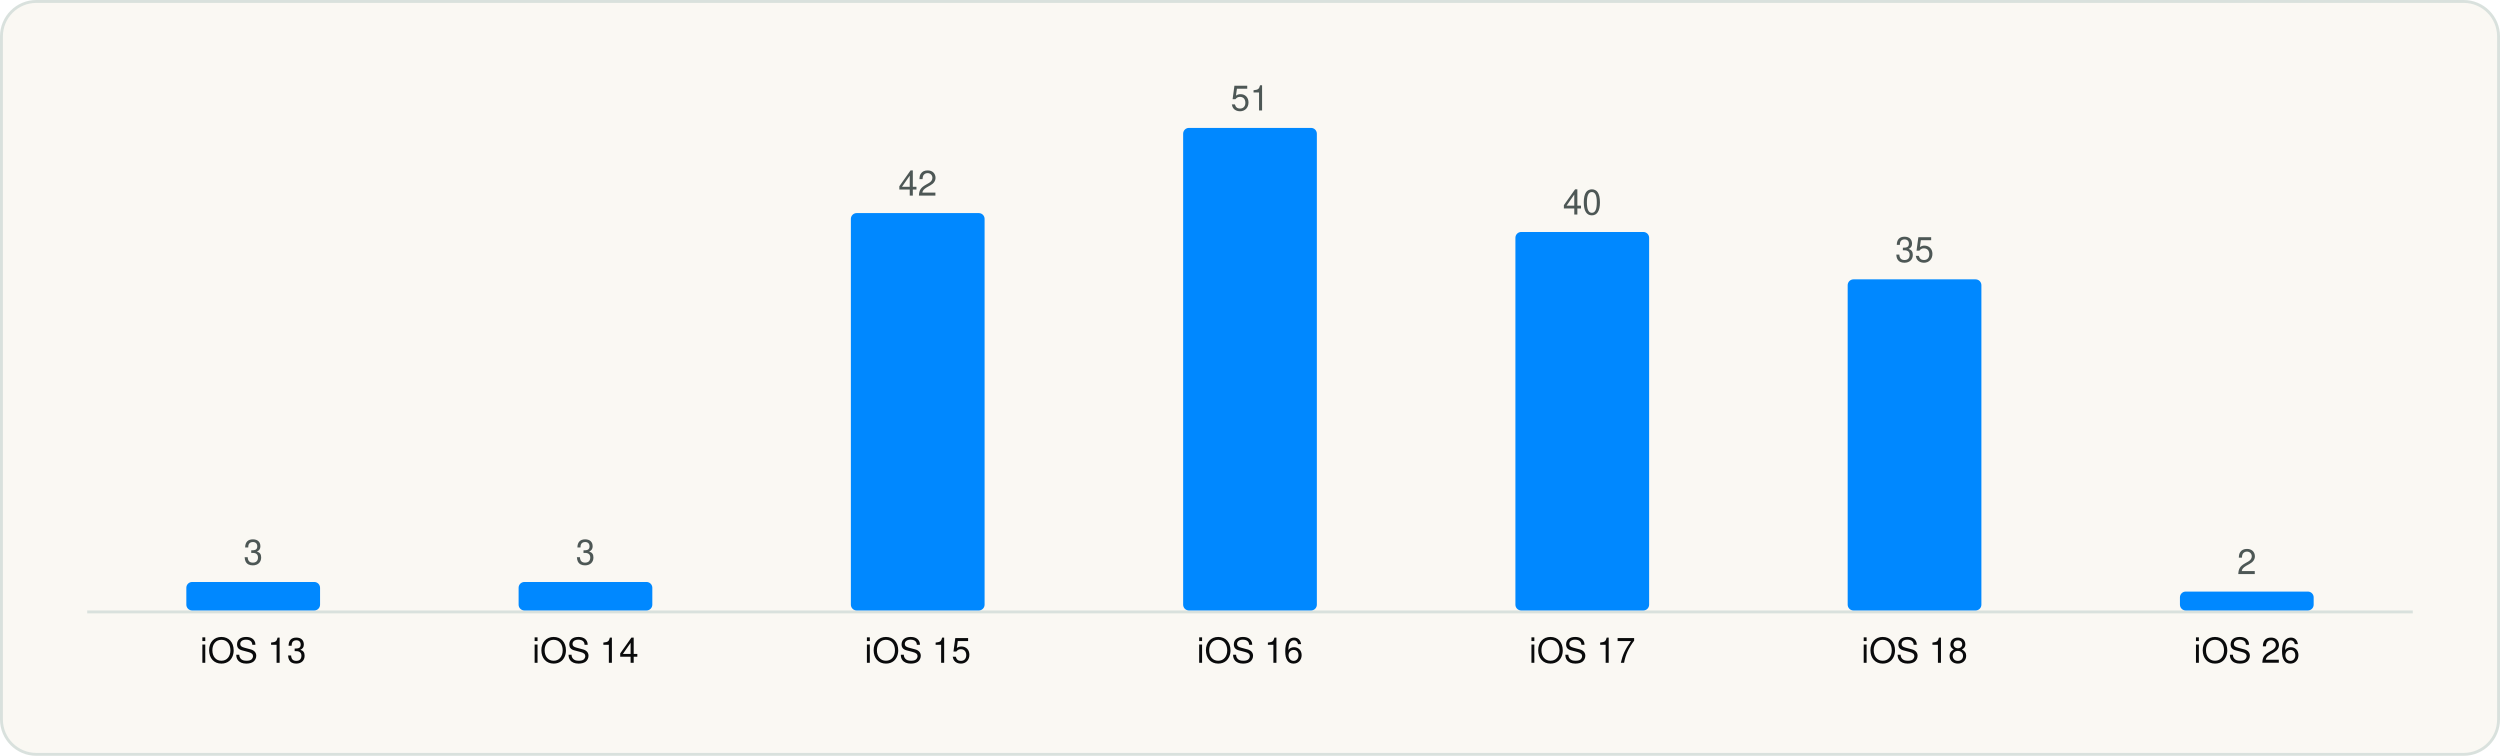
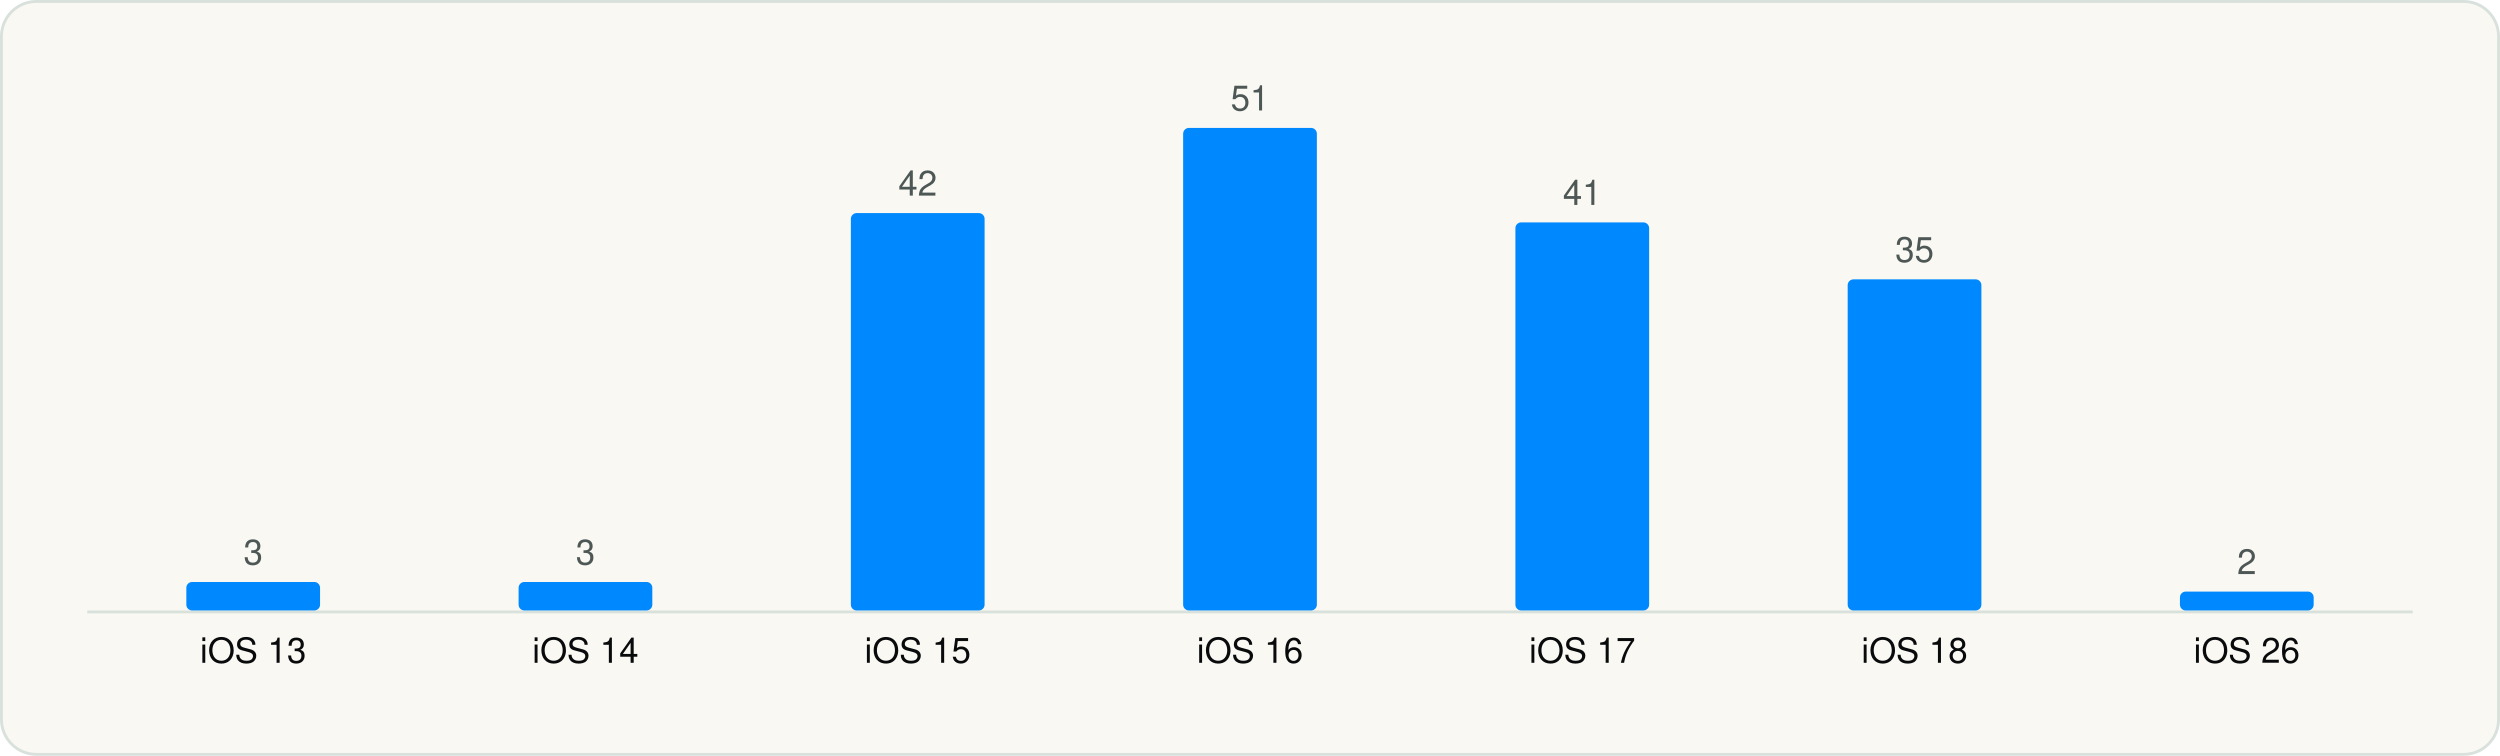
<svg xmlns="http://www.w3.org/2000/svg" viewBox="0 0 860 260" width="860" height="260" role="img" aria-label="Minimum iOS version" font-family="Geist, -apple-system, BlinkMacSystemFont, 'Segoe UI', Helvetica, Arial, sans-serif">
  <rect x="0.5" y="0.5" width="859" height="259" rx="12" fill="#FAF8F3" stroke="#D9E1DD" />
  <g transform="translate(20 20)">
    <line x1="10" y1="190.5" x2="810" y2="190.5" stroke="#D9E1DD" />
    <rect x="44.1" y="180.2" width="46.0" height="9.8" rx="2" fill="#0088FF" />
    <text x="67.1" y="174.2" font-size="12" text-anchor="middle" fill="#4D5755">3</text>
    <text x="67.1" y="208.0" font-size="12" text-anchor="middle" fill="#090A0B">iOS 13</text>
    <rect x="158.4" y="180.2" width="46.0" height="9.8" rx="2" fill="#0088FF" />
    <text x="181.4" y="174.2" font-size="12" text-anchor="middle" fill="#4D5755">3</text>
    <text x="181.4" y="208.0" font-size="12" text-anchor="middle" fill="#090A0B">iOS 14</text>
    <rect x="272.7" y="53.3" width="46.0" height="136.7" rx="2" fill="#0088FF" />
    <text x="295.7" y="47.3" font-size="12" text-anchor="middle" fill="#4D5755">42</text>
    <text x="295.7" y="208.0" font-size="12" text-anchor="middle" fill="#090A0B">iOS 15</text>
    <rect x="387.0" y="24.0" width="46.0" height="166.0" rx="2" fill="#0088FF" />
    <text x="410.0" y="18.0" font-size="12" text-anchor="middle" fill="#4D5755">51</text>
    <text x="410.0" y="208.0" font-size="12" text-anchor="middle" fill="#090A0B">iOS 16</text>
-     <rect x="501.3" y="59.8" width="46.0" height="130.2" rx="2" fill="#0088FF" />
-     <text x="524.3" y="53.8" font-size="12" text-anchor="middle" fill="#4D5755">40</text>
+     <rect x="501.3" y="56.5" width="46.0" height="133.5" rx="2" fill="#0088FF" />
+     <text x="524.3" y="50.5" font-size="12" text-anchor="middle" fill="#4D5755">41</text>
    <text x="524.3" y="208.0" font-size="12" text-anchor="middle" fill="#090A0B">iOS 17</text>
    <rect x="615.6" y="76.1" width="46.0" height="113.9" rx="2" fill="#0088FF" />
    <text x="638.6" y="70.1" font-size="12" text-anchor="middle" fill="#4D5755">35</text>
    <text x="638.6" y="208.0" font-size="12" text-anchor="middle" fill="#090A0B">iOS 18</text>
    <rect x="729.9" y="183.5" width="46.0" height="6.5" rx="2" fill="#0088FF" />
    <text x="752.9" y="177.5" font-size="12" text-anchor="middle" fill="#4D5755">2</text>
    <text x="752.9" y="208.0" font-size="12" text-anchor="middle" fill="#090A0B">iOS 26</text>
  </g>
</svg>
